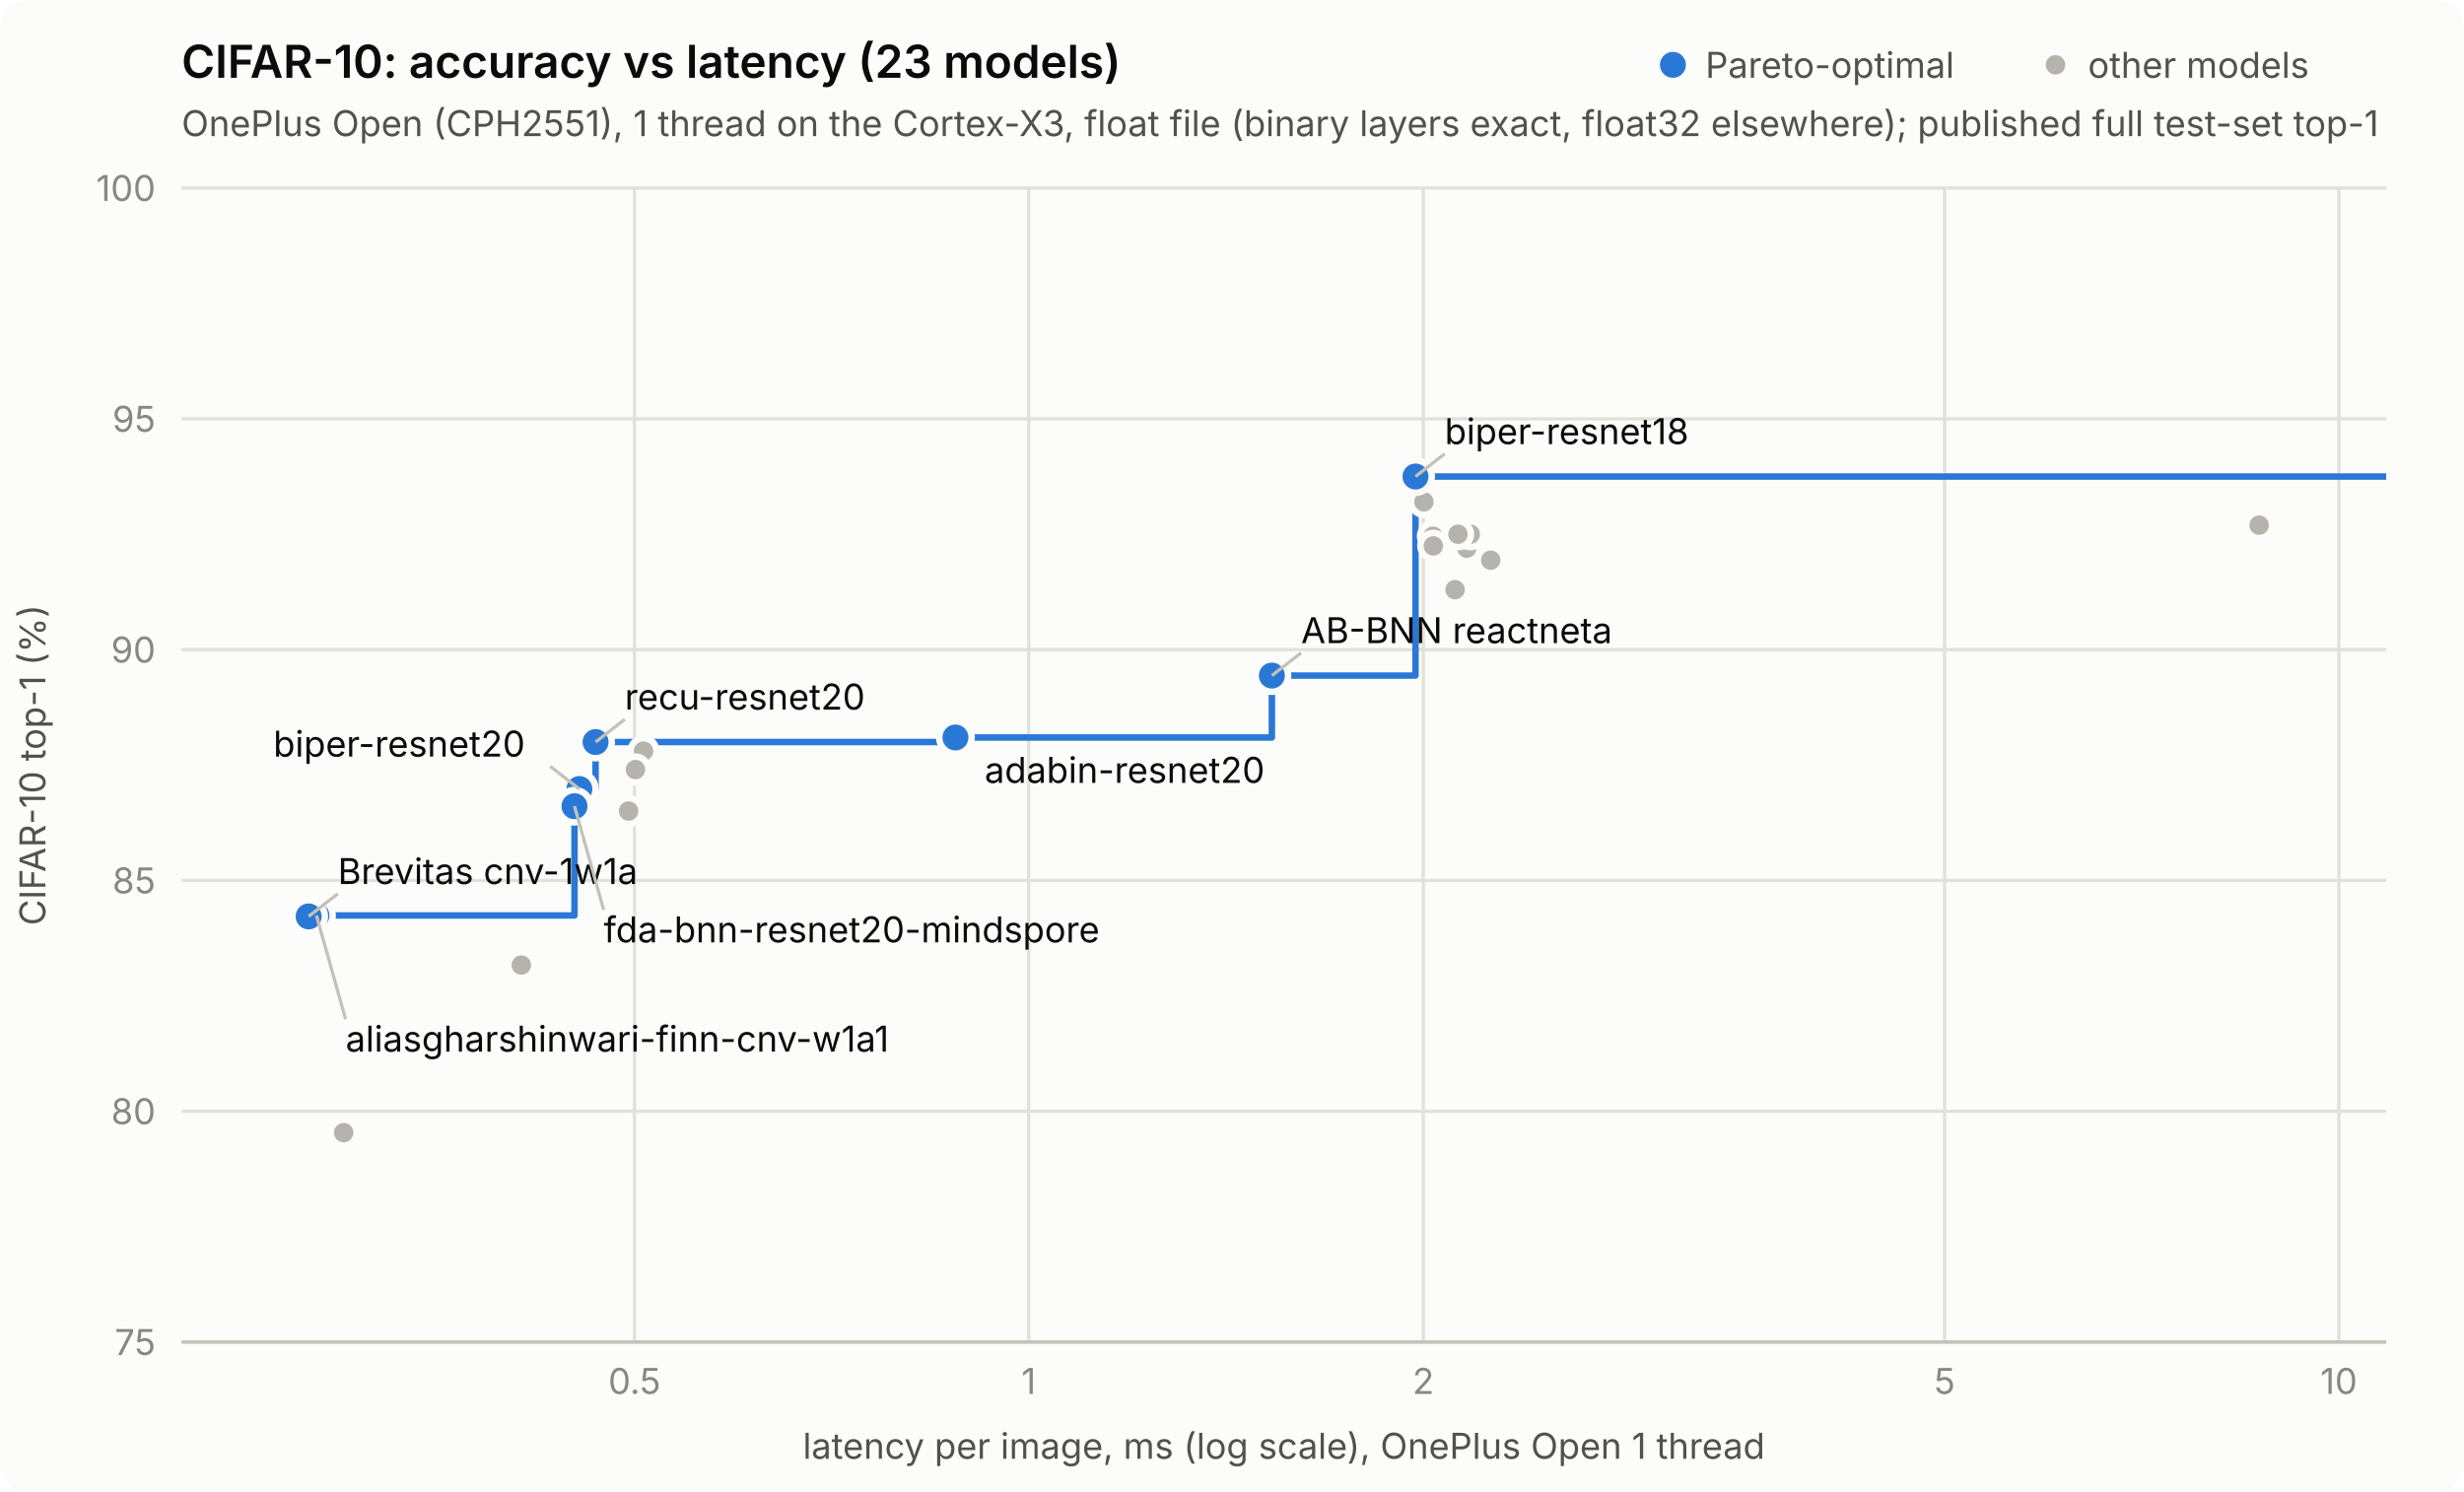
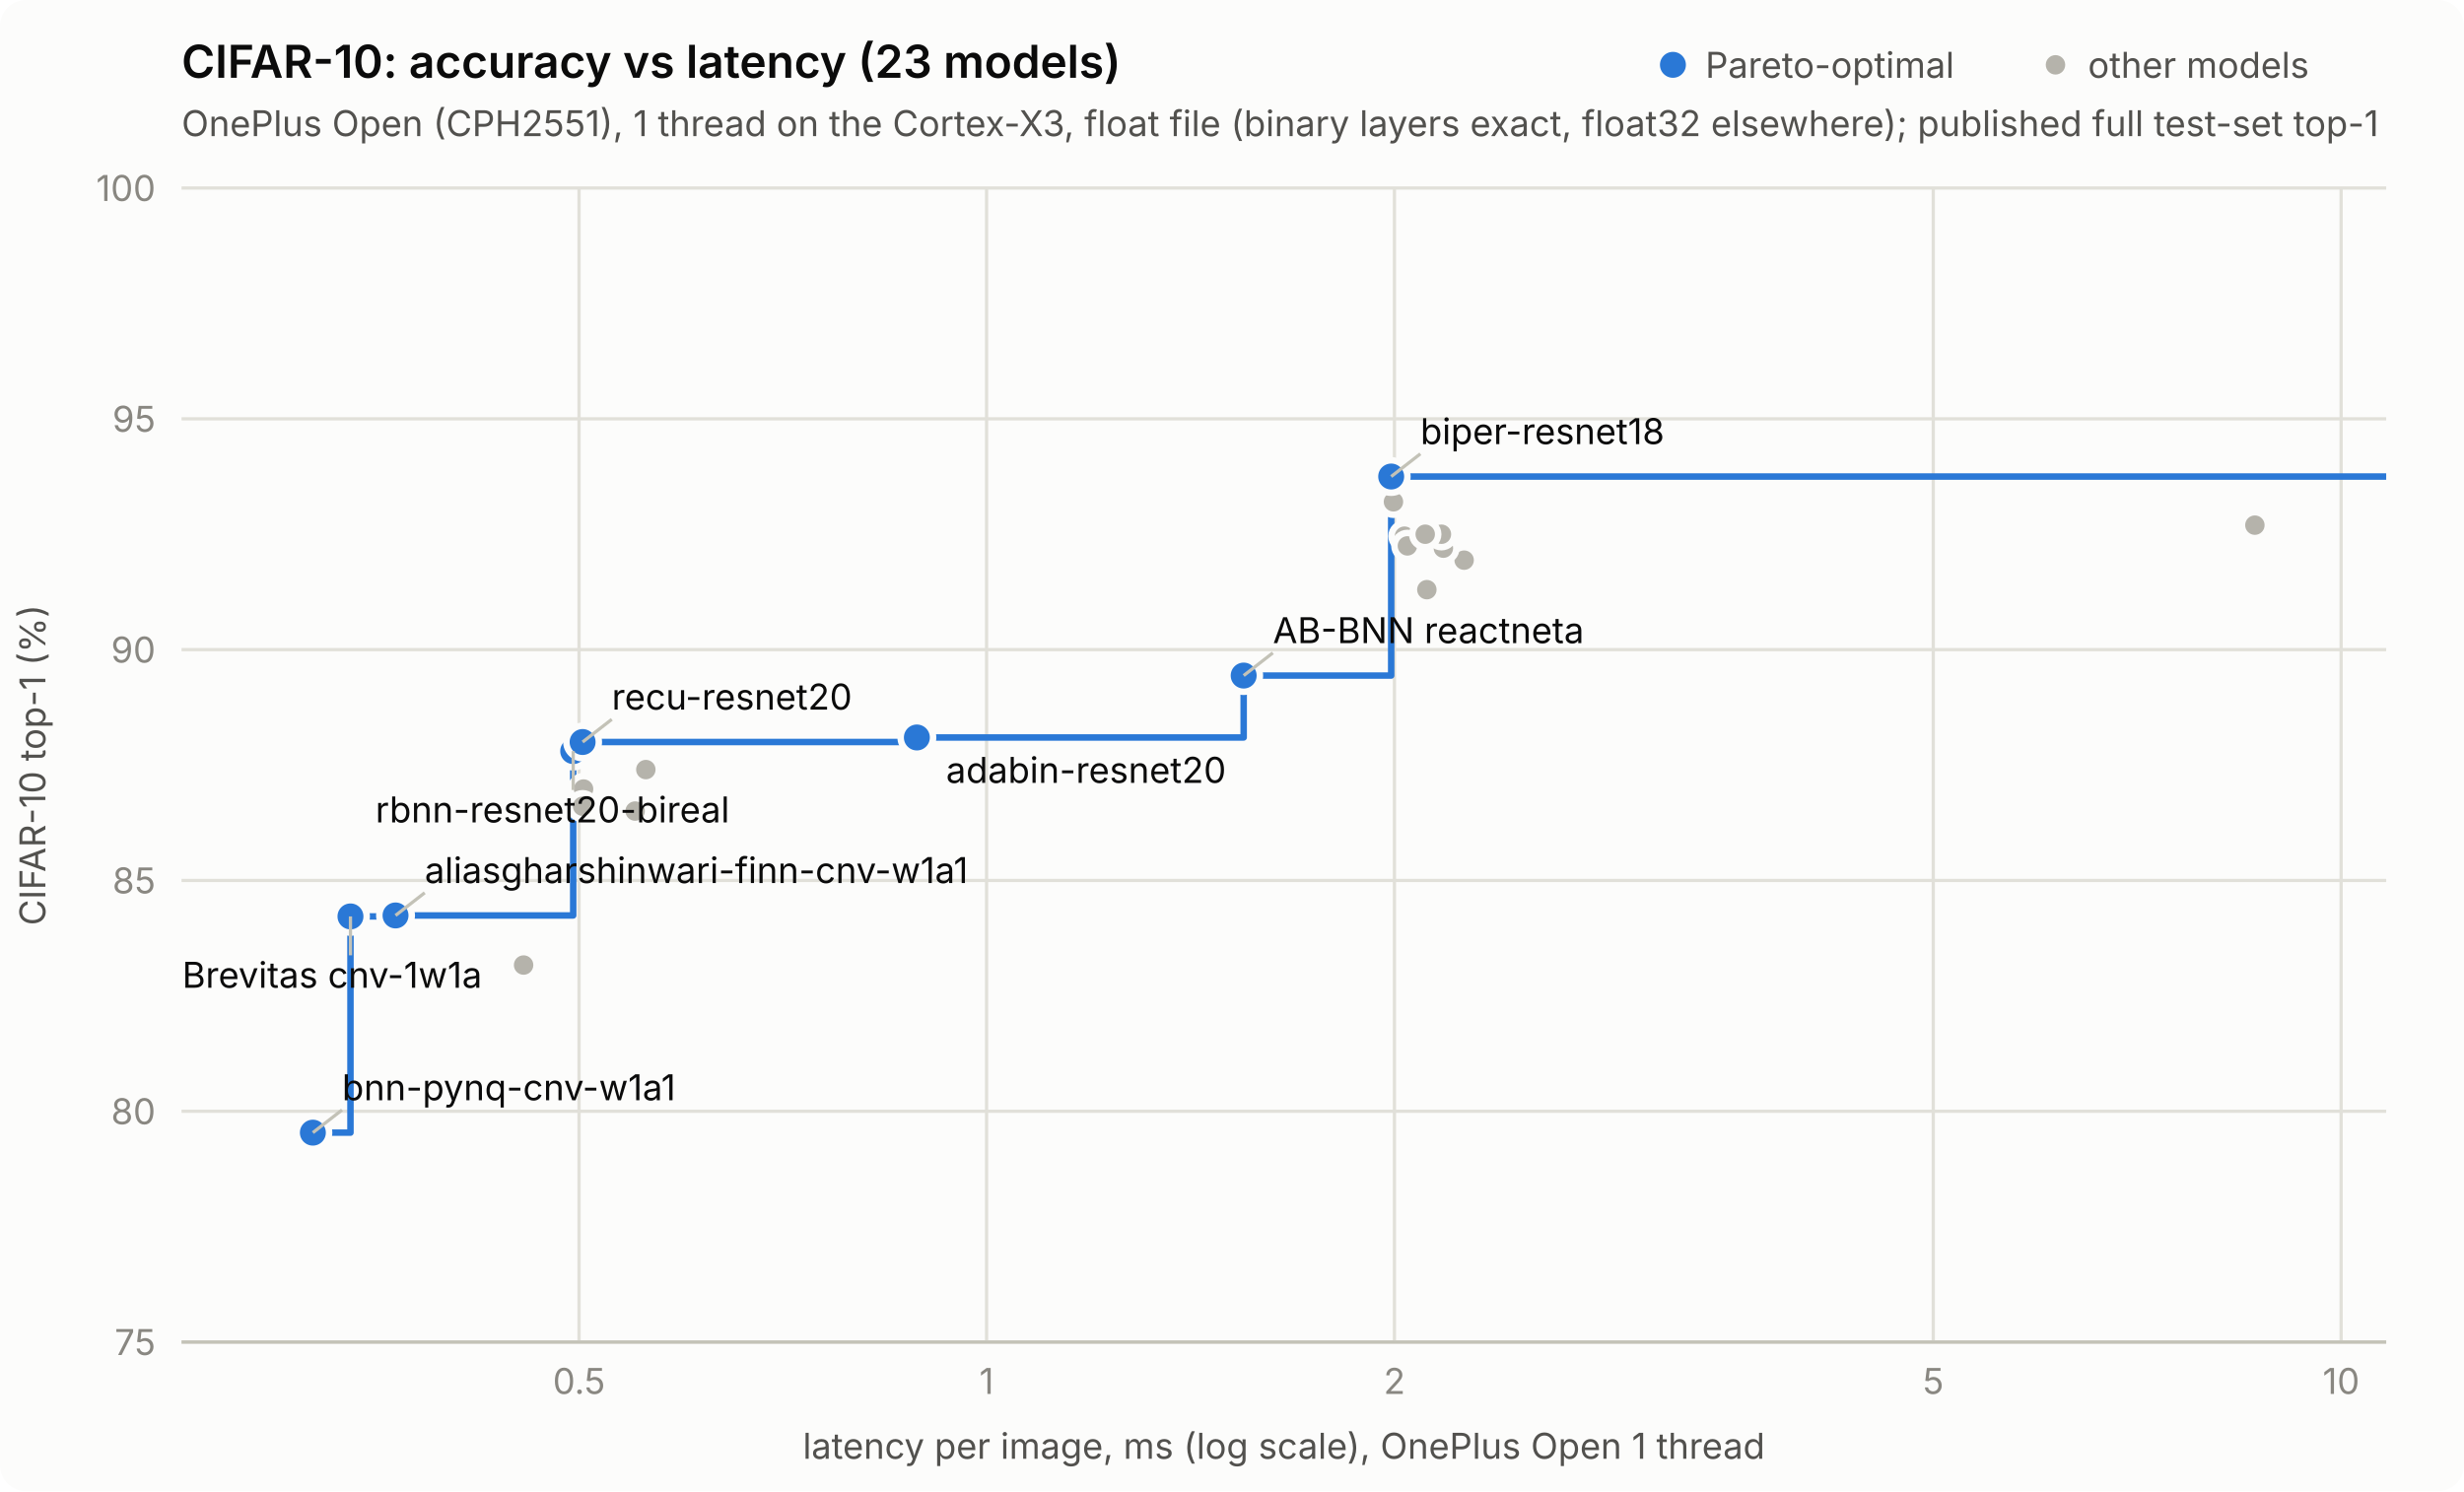
<svg xmlns="http://www.w3.org/2000/svg" viewBox="0 0 760 460" width="760" height="460" role="img" aria-label="CIFAR-10: accuracy vs latency (23 models)">
  <style>svg{font-family:system-ui,-apple-system,'Segoe UI',sans-serif} .tick{font-size:11px;font-variant-numeric:tabular-nums} .title{font-size:14px;font-weight:600} .sub,.alabel,.lab{font-size:11px} .hit{fill:#000;fill-opacity:0} .bg{fill:#fcfcfb} .grid{stroke:#e1e0d9;stroke-width:1} .axis{stroke:#c3c2b7;stroke-width:1} .tick{fill:#898781} .title{fill:#0b0b0b} .sub,.alabel{fill:#52514e} .lab{fill:#0b0b0b} .front{fill:none;stroke:#2a78d6;stroke-width:2;stroke-linejoin:round} .dot-f{fill:#2a78d6;stroke:#fcfcfb;stroke-width:2} .dot-o{fill:#b5b3ab;stroke:#fcfcfb;stroke-width:2} .hit:hover + .dot-o,.hit:hover + .dot-f{stroke:#0b0b0b} @media (prefers-color-scheme: dark){.bg{fill:#1a1a19} .grid{stroke:#2c2c2a;stroke-width:1} .axis{stroke:#383835;stroke-width:1} .tick{fill:#898781} .title{fill:#f0efec} .sub,.alabel{fill:#c3c2b7} .lab{fill:#f0efec} .front{fill:none;stroke:#3987e5;stroke-width:2;stroke-linejoin:round} .dot-f{fill:#3987e5;stroke:#1a1a19;stroke-width:2} .dot-o{fill:#6b6a65;stroke:#1a1a19;stroke-width:2} .hit:hover + .dot-o,.hit:hover + .dot-f{stroke:#f0efec}}</style>
  <rect class="bg" x="0" y="0" width="760" height="460" rx="8" />
  <text class="title" x="56" y="24">CIFAR-10: accuracy vs latency (23 models)</text>
  <text class="sub" x="56" y="42">OnePlus Open (CPH2551), 1 thread on the Cortex-X3, float file (binary layers exact, float32 elsewhere); published full test-set top-1</text>
  <line class="grid" x1="56" x2="736" y1="414.0" y2="414.0" />
  <text class="tick" x="48" y="418.0" text-anchor="end">75</text>
  <line class="grid" x1="56" x2="736" y1="342.8" y2="342.8" />
  <text class="tick" x="48" y="346.8" text-anchor="end">80</text>
  <line class="grid" x1="56" x2="736" y1="271.6" y2="271.6" />
  <text class="tick" x="48" y="275.6" text-anchor="end">85</text>
  <line class="grid" x1="56" x2="736" y1="200.4" y2="200.4" />
  <text class="tick" x="48" y="204.4" text-anchor="end">90</text>
  <line class="grid" x1="56" x2="736" y1="129.2" y2="129.2" />
  <text class="tick" x="48" y="133.2" text-anchor="end">95</text>
  <line class="grid" x1="56" x2="736" y1="58.0" y2="58.0" />
  <text class="tick" x="48" y="62.0" text-anchor="end">100</text>
-   <line class="grid" x1="195.7" x2="195.7" y1="58" y2="414" />
-   <text class="tick" x="195.7" y="430" text-anchor="middle">0.5</text>
-   <line class="grid" x1="317.3" x2="317.3" y1="58" y2="414" />
-   <text class="tick" x="317.3" y="430" text-anchor="middle">1</text>
-   <line class="grid" x1="439.0" x2="439.0" y1="58" y2="414" />
-   <text class="tick" x="439.0" y="430" text-anchor="middle">2</text>
-   <line class="grid" x1="599.8" x2="599.8" y1="58" y2="414" />
-   <text class="tick" x="599.8" y="430" text-anchor="middle">5</text>
-   <line class="grid" x1="721.4" x2="721.4" y1="58" y2="414" />
-   <text class="tick" x="721.4" y="430" text-anchor="middle">10</text>
+   <line class="grid" x1="178.6" x2="178.6" y1="58" y2="414" />
+   <text class="tick" x="178.6" y="430" text-anchor="middle">0.5</text>
+   <line class="grid" x1="304.3" x2="304.3" y1="58" y2="414" />
+   <text class="tick" x="304.3" y="430" text-anchor="middle">1</text>
+   <line class="grid" x1="430.1" x2="430.1" y1="58" y2="414" />
+   <text class="tick" x="430.1" y="430" text-anchor="middle">2</text>
+   <line class="grid" x1="596.3" x2="596.3" y1="58" y2="414" />
+   <text class="tick" x="596.3" y="430" text-anchor="middle">5</text>
+   <line class="grid" x1="722.1" x2="722.1" y1="58" y2="414" />
+   <text class="tick" x="722.1" y="430" text-anchor="middle">10</text>
  <line class="axis" x1="56" x2="736" y1="414" y2="414" />
  <text class="alabel" x="396.0" y="450" text-anchor="middle">latency per image, ms (log scale), OnePlus Open 1 thread</text>
  <text class="alabel" transform="translate(14 236.0) rotate(-90)" text-anchor="middle">CIFAR-10 top-1 (%)</text>
-   <path class="front" d="M95.2,282.7 H97.6 V282.4 H177.2 V248.7 H178.7 V243.4 H183.7 V228.9 H294.7 V227.5 H392.3 V208.4 H436.6 V147.0 H736.0" />
+   <path class="front" d="M96.5,349.4 H108.1 V282.7 H122.0 V282.4 H176.8 V231.7 H179.7 V228.9 H282.8 V227.5 H383.6 V208.4 H429.1 V147.0 H736.0" />
  <g>
-     <circle class="hit" cx="459.8" cy="172.8" r="12" />
-     <circle class="dot-o" cx="459.8" cy="172.8" r="4" />
+     <circle class="hit" cx="451.6" cy="172.8" r="12" />
+     <circle class="dot-o" cx="451.6" cy="172.8" r="4" />
  </g>
  <g>
-     <circle class="hit" cx="442.0" cy="165.4" r="12" />
-     <circle class="dot-o" cx="442.0" cy="165.4" r="4" />
+     <circle class="hit" cx="180.0" cy="243.4" r="12" />
+     <circle class="dot-o" cx="180.0" cy="243.4" r="4" />
  </g>
  <g>
-     <circle class="hit" cx="696.8" cy="162.0" r="12" />
-     <circle class="dot-o" cx="696.8" cy="162.0" r="4" />
+     <circle class="hit" cx="433.2" cy="165.4" r="12" />
+     <circle class="dot-o" cx="433.2" cy="165.4" r="4" />
  </g>
  <g>
-     <circle class="hit" cx="106.0" cy="349.4" r="12" />
-     <circle class="dot-o" cx="106.0" cy="349.4" r="4" />
+     <circle class="hit" cx="695.5" cy="162.0" r="12" />
+     <circle class="dot-o" cx="695.5" cy="162.0" r="4" />
  </g>
  <g>
-     <circle class="hit" cx="95.2" cy="282.7" r="12" />
-     <circle class="dot-o" cx="95.2" cy="282.7" r="4" />
+     <circle class="hit" cx="179.7" cy="248.7" r="12" />
+     <circle class="dot-o" cx="179.7" cy="248.7" r="4" />
  </g>
  <g>
-     <circle class="hit" cx="452.4" cy="169.1" r="12" />
-     <circle class="dot-o" cx="452.4" cy="169.1" r="4" />
+     <circle class="hit" cx="108.6" cy="282.7" r="12" />
+     <circle class="dot-o" cx="108.6" cy="282.7" r="4" />
  </g>
  <g>
-     <circle class="hit" cx="198.5" cy="231.7" r="12" />
-     <circle class="dot-o" cx="198.5" cy="231.7" r="4" />
+     <circle class="hit" cx="445.2" cy="169.1" r="12" />
+     <circle class="dot-o" cx="445.2" cy="169.1" r="4" />
  </g>
  <g>
-     <circle class="hit" cx="193.9" cy="250.2" r="12" />
-     <circle class="dot-o" cx="193.9" cy="250.2" r="4" />
+     <circle class="hit" cx="195.9" cy="250.2" r="12" />
+     <circle class="dot-o" cx="195.9" cy="250.2" r="4" />
  </g>
  <g>
-     <circle class="hit" cx="448.8" cy="181.9" r="12" />
-     <circle class="dot-o" cx="448.8" cy="181.9" r="4" />
+     <circle class="hit" cx="440.1" cy="181.9" r="12" />
+     <circle class="dot-o" cx="440.1" cy="181.9" r="4" />
  </g>
  <g>
-     <circle class="hit" cx="439.2" cy="154.8" r="12" />
-     <circle class="dot-o" cx="439.2" cy="154.8" r="4" />
+     <circle class="hit" cx="429.8" cy="154.8" r="12" />
+     <circle class="dot-o" cx="429.8" cy="154.8" r="4" />
  </g>
  <g>
-     <circle class="hit" cx="442.1" cy="168.4" r="12" />
-     <circle class="dot-o" cx="442.1" cy="168.4" r="4" />
+     <circle class="hit" cx="434.1" cy="168.4" r="12" />
+     <circle class="dot-o" cx="434.1" cy="168.4" r="4" />
  </g>
  <g>
-     <circle class="hit" cx="160.8" cy="297.7" r="12" />
-     <circle class="dot-o" cx="160.8" cy="297.7" r="4" />
+     <circle class="hit" cx="161.5" cy="297.7" r="12" />
+     <circle class="dot-o" cx="161.5" cy="297.7" r="4" />
  </g>
  <g>
-     <circle class="hit" cx="453.5" cy="164.8" r="12" />
-     <circle class="dot-o" cx="453.5" cy="164.8" r="4" />
+     <circle class="hit" cx="444.6" cy="164.8" r="12" />
+     <circle class="dot-o" cx="444.6" cy="164.8" r="4" />
  </g>
  <g>
-     <circle class="hit" cx="196.0" cy="237.4" r="12" />
-     <circle class="dot-o" cx="196.0" cy="237.4" r="4" />
+     <circle class="hit" cx="199.2" cy="237.4" r="12" />
+     <circle class="dot-o" cx="199.2" cy="237.4" r="4" />
  </g>
  <g>
-     <circle class="hit" cx="449.7" cy="164.8" r="12" />
-     <circle class="dot-o" cx="449.7" cy="164.8" r="4" />
+     <circle class="hit" cx="439.6" cy="164.8" r="12" />
+     <circle class="dot-o" cx="439.6" cy="164.8" r="4" />
  </g>
  <g>
-     <circle class="hit" cx="392.3" cy="208.4" r="12" />
-     <circle class="dot-f" cx="392.3" cy="208.4" r="5" />
+     <circle class="hit" cx="383.6" cy="208.4" r="12" />
+     <circle class="dot-f" cx="383.6" cy="208.4" r="5" />
  </g>
  <g>
-     <circle class="hit" cx="294.7" cy="227.5" r="12" />
-     <circle class="dot-f" cx="294.7" cy="227.5" r="5" />
+     <circle class="hit" cx="282.8" cy="227.5" r="12" />
+     <circle class="dot-f" cx="282.8" cy="227.5" r="5" />
  </g>
  <g>
-     <circle class="hit" cx="97.6" cy="282.4" r="12" />
-     <circle class="dot-f" cx="97.6" cy="282.4" r="5" />
+     <circle class="hit" cx="122.0" cy="282.4" r="12" />
+     <circle class="dot-f" cx="122.0" cy="282.4" r="5" />
  </g>
  <g>
-     <circle class="hit" cx="436.6" cy="147.0" r="12" />
-     <circle class="dot-f" cx="436.6" cy="147.0" r="5" />
+     <circle class="hit" cx="429.1" cy="147.0" r="12" />
+     <circle class="dot-f" cx="429.1" cy="147.0" r="5" />
  </g>
  <g>
-     <circle class="hit" cx="178.7" cy="243.4" r="12" />
-     <circle class="dot-f" cx="178.7" cy="243.4" r="5" />
+     <circle class="hit" cx="96.5" cy="349.4" r="12" />
+     <circle class="dot-f" cx="96.5" cy="349.4" r="5" />
  </g>
  <g>
-     <circle class="hit" cx="95.2" cy="282.7" r="12" />
-     <circle class="dot-f" cx="95.2" cy="282.7" r="5" />
+     <circle class="hit" cx="108.1" cy="282.7" r="12" />
+     <circle class="dot-f" cx="108.1" cy="282.7" r="5" />
  </g>
  <g>
-     <circle class="hit" cx="177.2" cy="248.7" r="12" />
-     <circle class="dot-f" cx="177.2" cy="248.7" r="5" />
+     <circle class="hit" cx="176.8" cy="231.7" r="12" />
+     <circle class="dot-f" cx="176.8" cy="231.7" r="5" />
  </g>
  <g>
-     <circle class="hit" cx="183.7" cy="228.9" r="12" />
-     <circle class="dot-f" cx="183.7" cy="228.9" r="5" />
+     <circle class="hit" cx="179.7" cy="228.9" r="12" />
+     <circle class="dot-f" cx="179.7" cy="228.9" r="5" />
  </g>
-   <line class="axis" x1="95.2" y1="282.7" x2="104.2" y2="275.7" />
-   <text class="lab" x="104.2" y="272.7">Brevitas cnv-1w1a</text>
-   <line class="axis" x1="97.6" y1="282.4" x2="106.6" y2="314.4" />
-   <text class="lab" x="106.6" y="324.4">aliasgharshinwari-finn-cnv-w1a1</text>
-   <line class="axis" x1="177.2" y1="248.7" x2="186.2" y2="280.7" />
-   <text class="lab" x="186.2" y="290.7">fda-bnn-resnet20-mindspore</text>
-   <line class="axis" x1="178.7" y1="243.4" x2="169.7" y2="236.4" />
-   <text class="lab" x="84.3" y="233.4">biper-resnet20</text>
-   <line class="axis" x1="183.7" y1="228.9" x2="192.7" y2="221.9" />
-   <text class="lab" x="192.7" y="218.9">recu-resnet20</text>
-   <text class="lab" x="303.7" y="241.5">adabin-resnet20</text>
-   <line class="axis" x1="392.3" y1="208.4" x2="401.3" y2="201.4" />
-   <text class="lab" x="401.3" y="198.4">AB-BNN reactneta</text>
-   <line class="axis" x1="436.6" y1="147.0" x2="445.6" y2="140.0" />
-   <text class="lab" x="445.6" y="137.0">biper-resnet18</text>
+   <line class="axis" x1="96.5" y1="349.4" x2="105.5" y2="342.4" />
+   <text class="lab" x="105.5" y="339.4">bnn-pynq-cnv-w1a1</text>
+   <line class="axis" x1="108.1" y1="282.7" x2="108.1" y2="294.7" />
+   <text class="lab" x="56.2" y="304.7">Brevitas cnv-1w1a</text>
+   <line class="axis" x1="122.0" y1="282.4" x2="131.0" y2="275.4" />
+   <text class="lab" x="131.0" y="272.4">aliasgharshinwari-finn-cnv-w1a1</text>
+   <line class="axis" x1="176.8" y1="231.7" x2="176.8" y2="243.7" />
+   <text class="lab" x="115.8" y="253.7">rbnn-resnet20-bireal</text>
+   <line class="axis" x1="179.7" y1="228.9" x2="188.7" y2="221.9" />
+   <text class="lab" x="188.7" y="218.9">recu-resnet20</text>
+   <text class="lab" x="291.8" y="241.5">adabin-resnet20</text>
+   <line class="axis" x1="383.6" y1="208.4" x2="392.6" y2="201.4" />
+   <text class="lab" x="392.6" y="198.4">AB-BNN reactneta</text>
+   <line class="axis" x1="429.1" y1="147.0" x2="438.1" y2="140.0" />
+   <text class="lab" x="438.1" y="137.0">biper-resnet18</text>
  <circle class="dot-f" cx="516" cy="20" r="5" />
  <text class="sub" x="526" y="24">Pareto-optimal</text>
  <circle class="dot-o" cx="634" cy="20" r="4" />
  <text class="sub" x="644" y="24">other models</text>
</svg>
